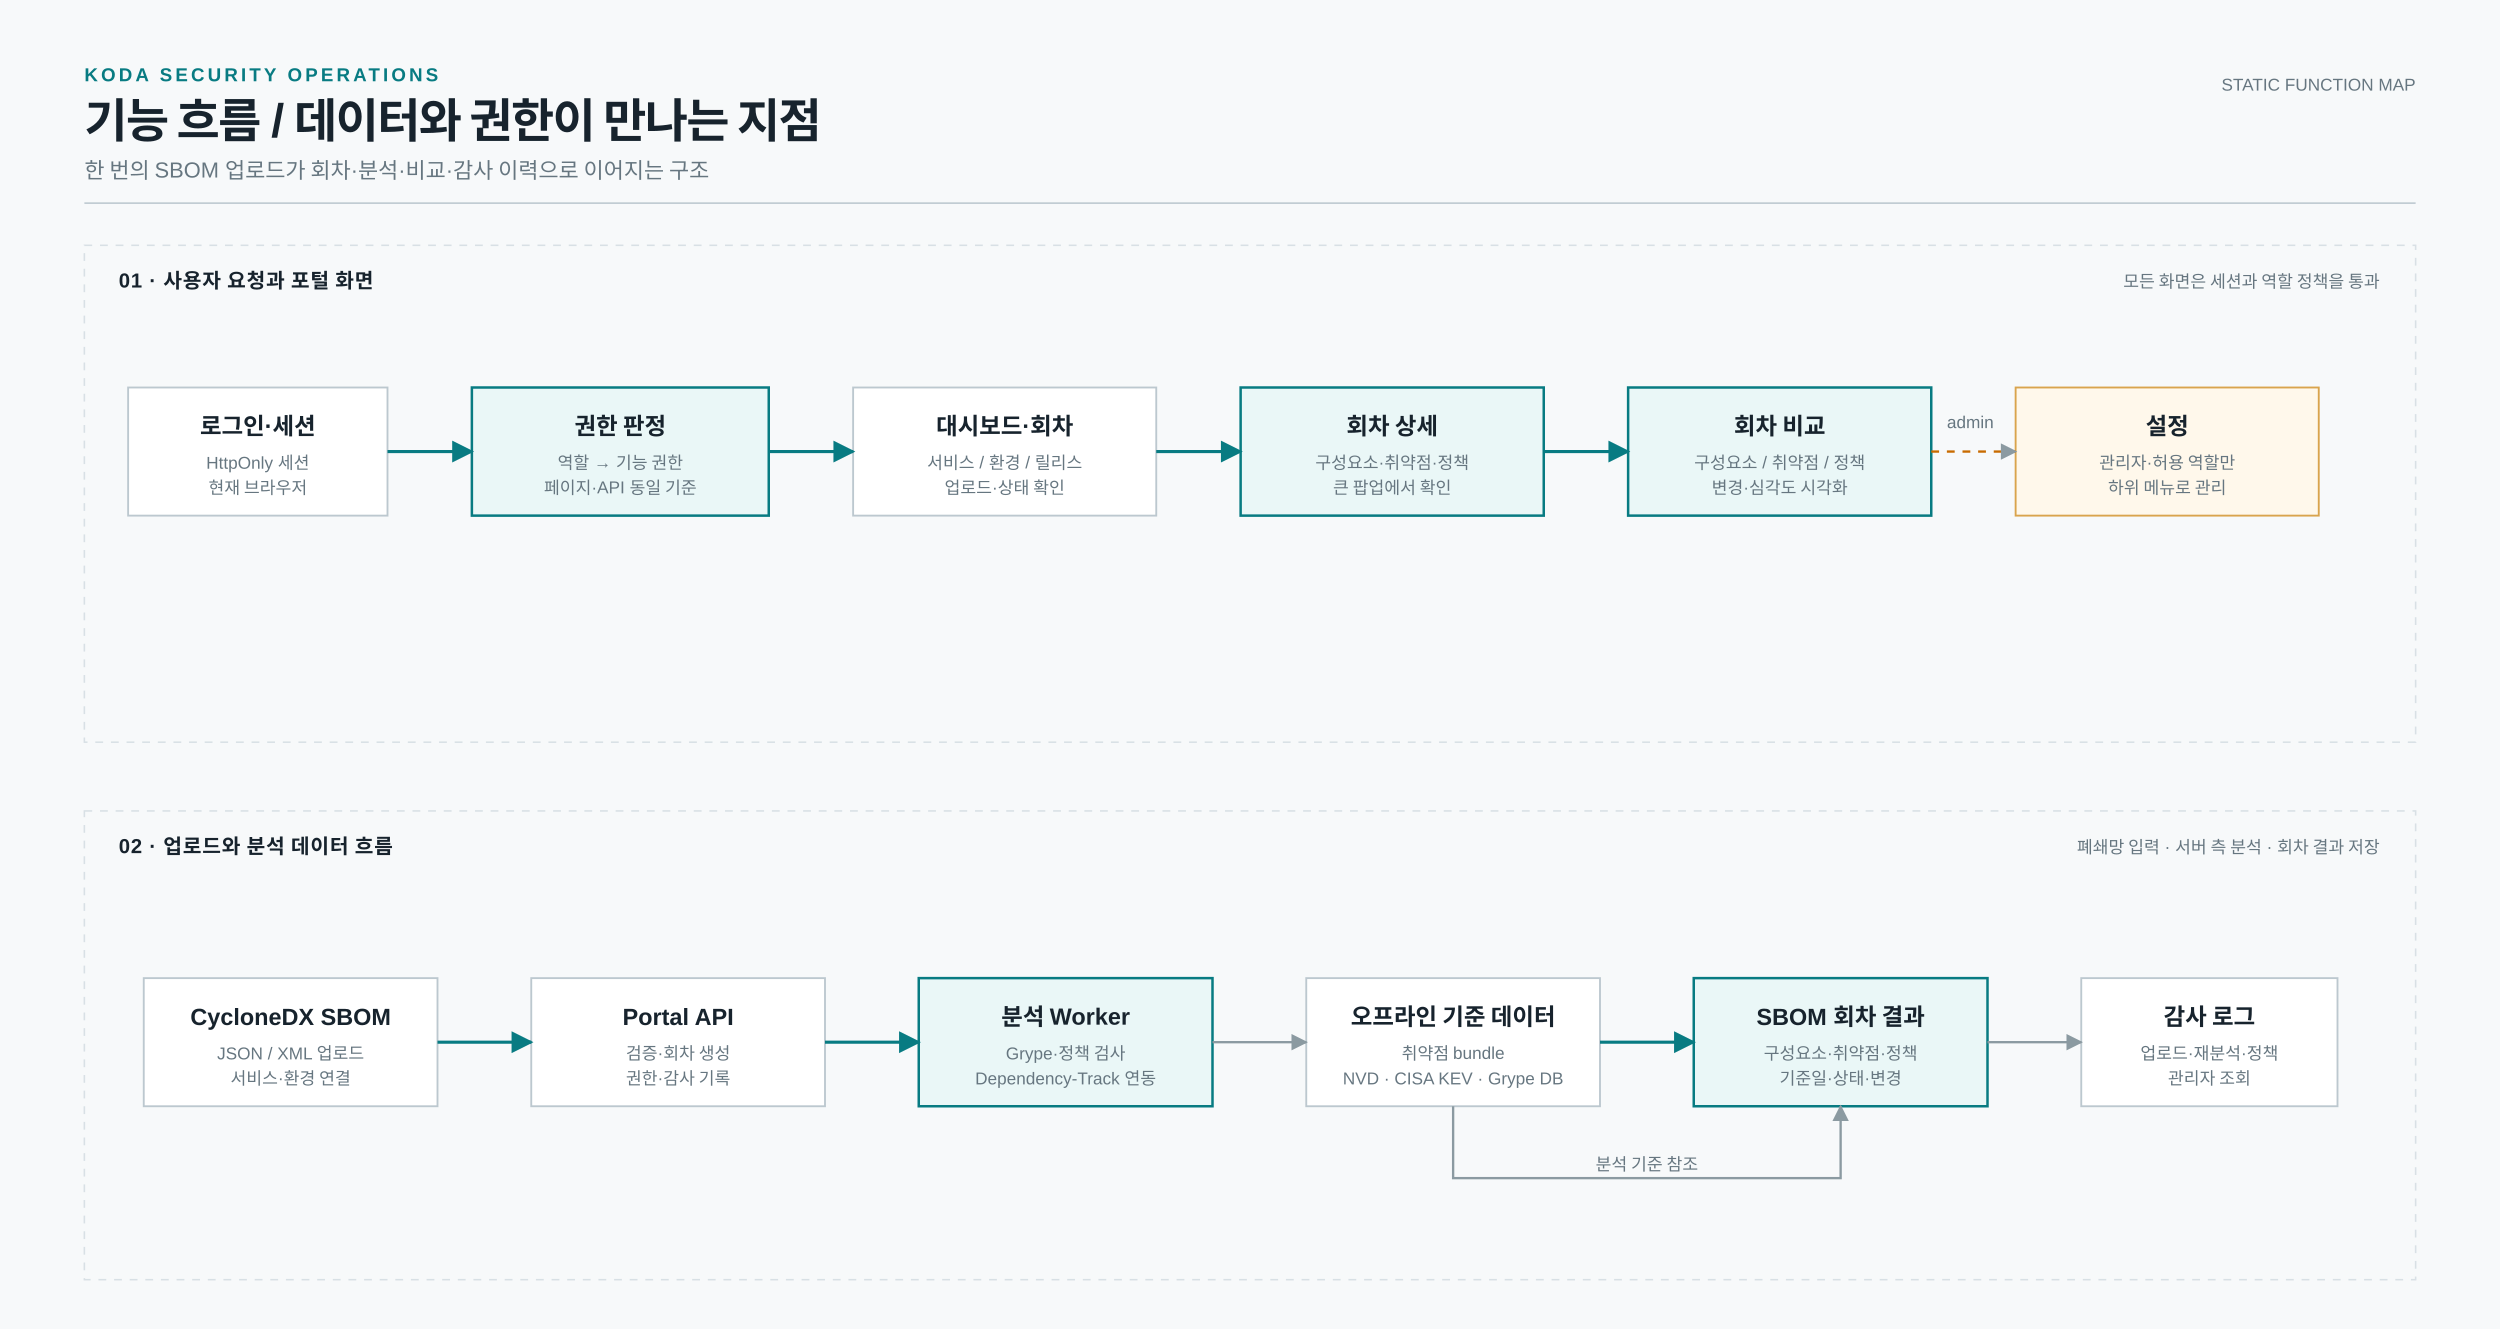
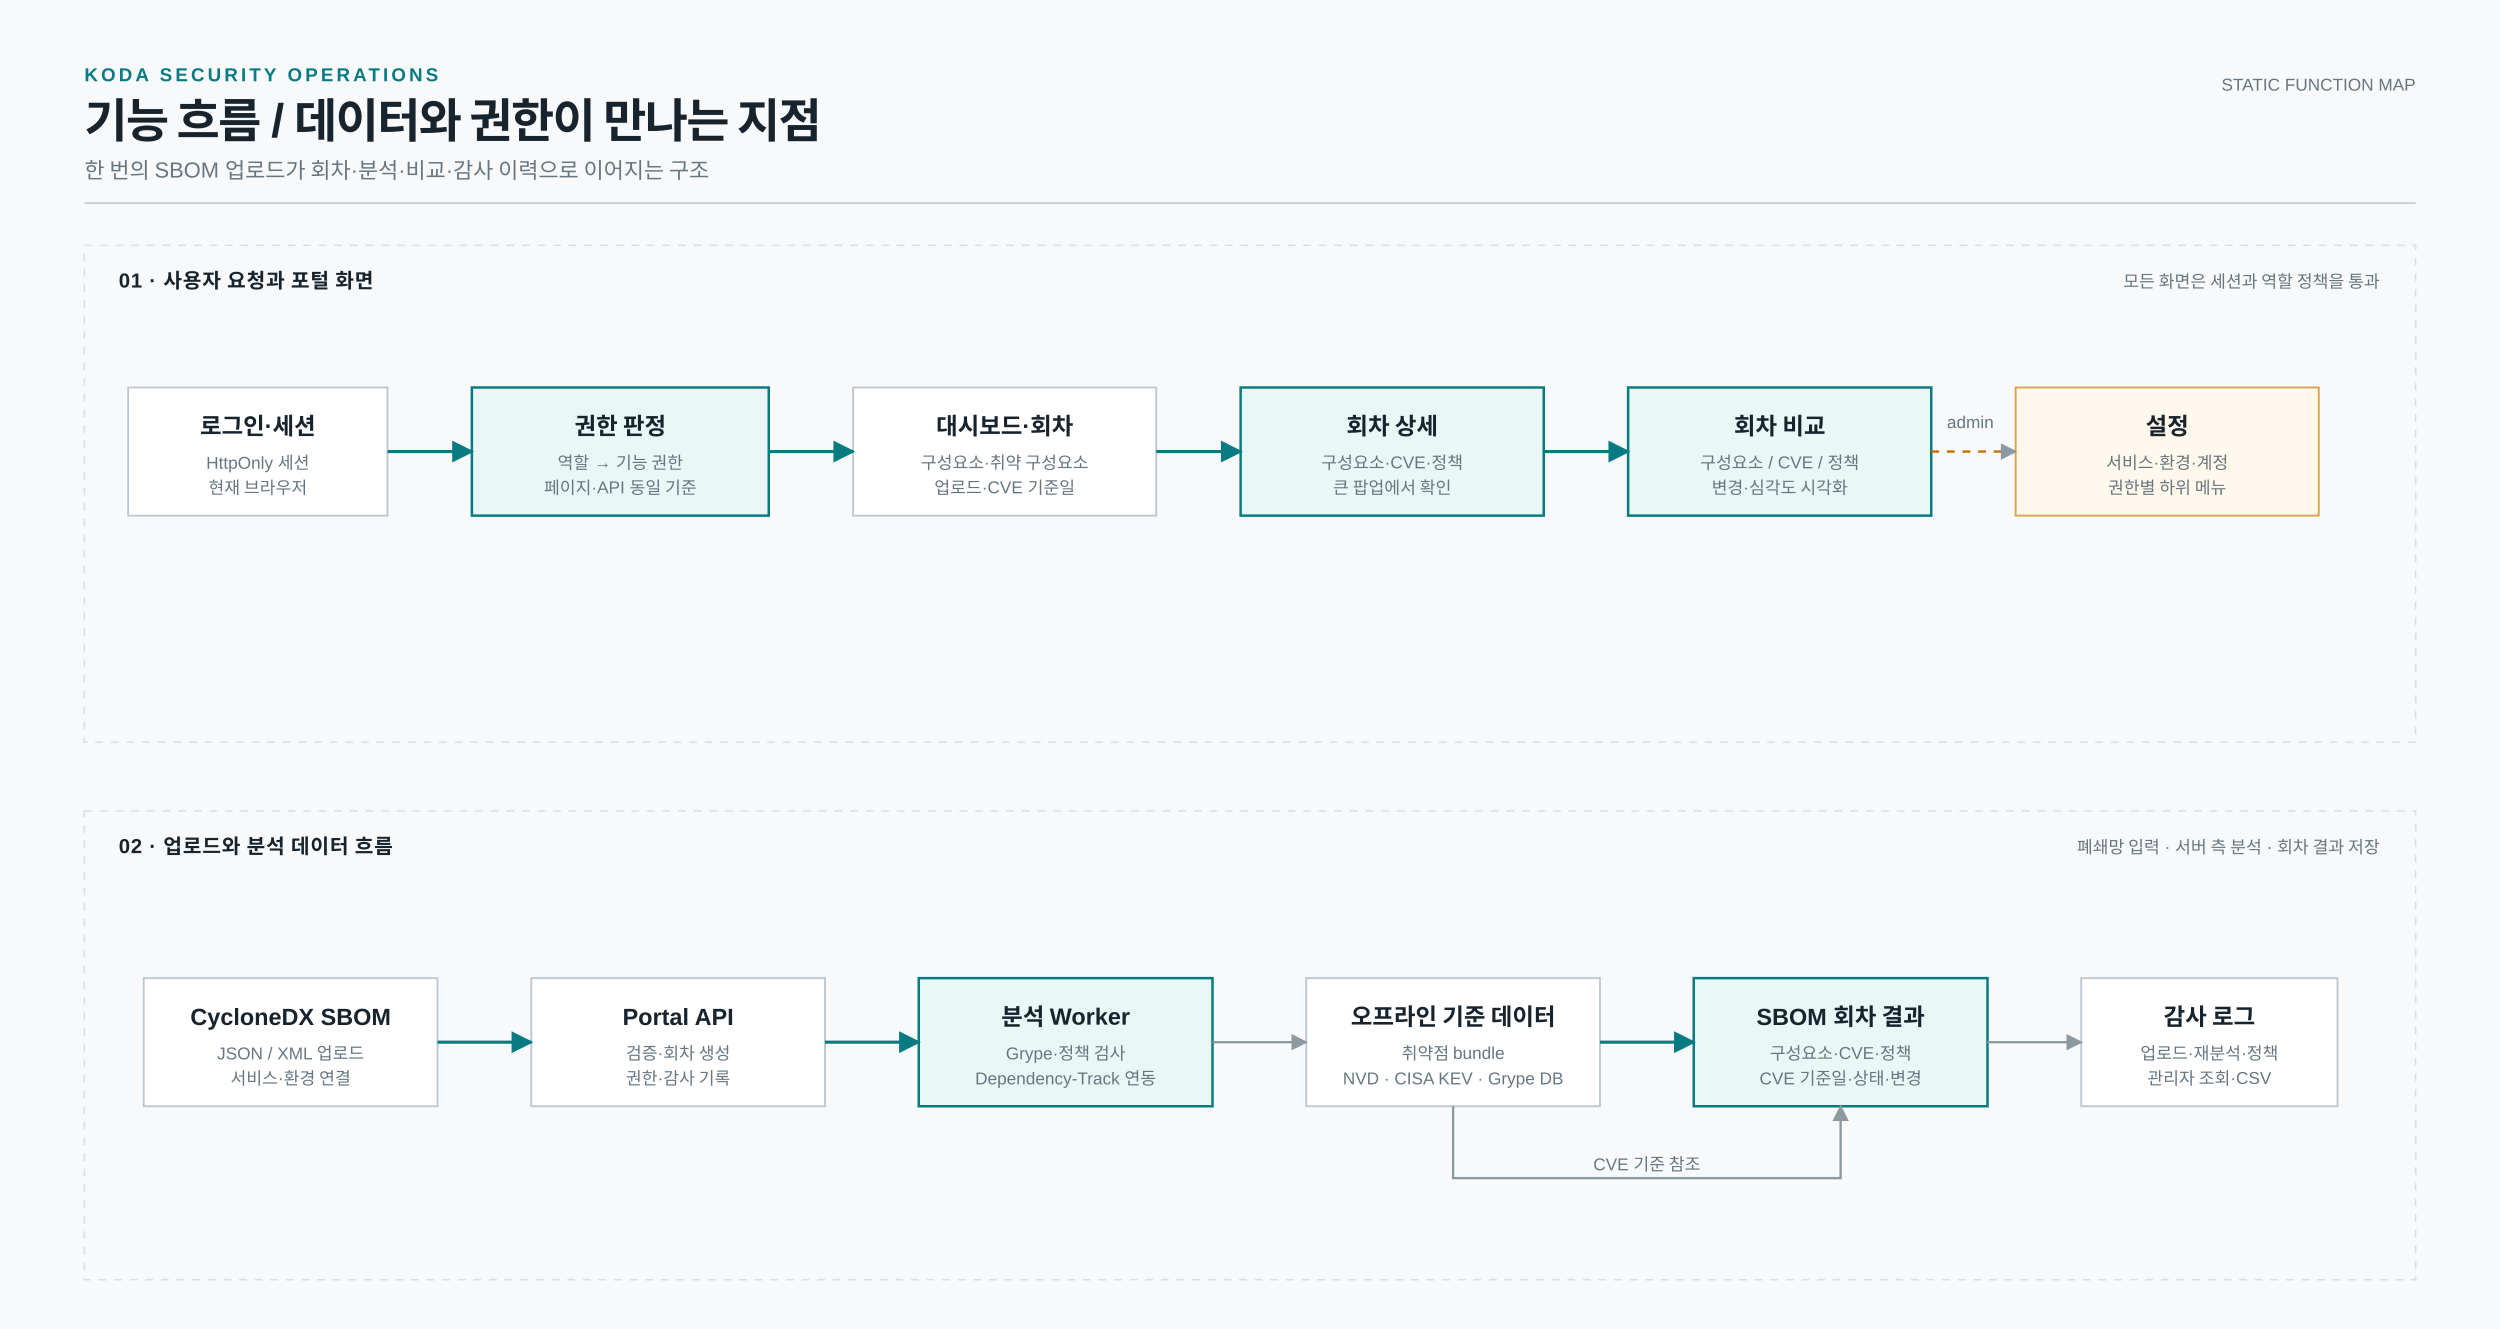
<svg xmlns="http://www.w3.org/2000/svg" viewBox="0 0 1600 850" role="img" aria-labelledby="flow-title flow-desc">
  <defs>
    <marker id="arrow" viewBox="0 0 10 10" refX="9" refY="5" markerWidth="7" markerHeight="7" orient="auto-start-reverse">
      <path d="M 0 0 L 10 5 L 0 10 z" fill="#087b82" />
    </marker>
    <marker id="arrow-muted" viewBox="0 0 10 10" refX="9" refY="5" markerWidth="7" markerHeight="7" orient="auto-start-reverse">
      <path d="M 0 0 L 10 5 L 0 10 z" fill="#8b9aa1" />
    </marker>
  </defs>
  <style>
    text { font-family: Pretendard, "Noto Sans KR", Arial, sans-serif; fill: #17232d; }
    .eyebrow { font-size: 12px; letter-spacing: 2px; font-weight: 700; fill: #087b82; }
    .title { font-size: 30px; font-weight: 750; letter-spacing: -1px; }
    .subtitle { font-size: 14px; fill: #667680; }
    .zone-title { font-size: 13px; font-weight: 750; letter-spacing: .5px; }
    .node-title { font-size: 15px; font-weight: 750; }
    .node-note { font-size: 11px; fill: #667680; }
    .small { font-size: 11px; fill: #667680; }
    .node { fill: #fff; stroke: #bcc8cf; stroke-width: 1.2; }
    .focus { fill: #eaf7f7; stroke: #087b82; stroke-width: 1.6; }
    .admin { fill: #fff8eb; stroke: #d9a44d; stroke-width: 1.2; }
    .boundary { fill: none; stroke: #d8e0e5; stroke-width: 1; stroke-dasharray: 5 5; }
    .flow { fill: none; stroke: #087b82; stroke-width: 2; marker-end: url(#arrow); }
    .secondary-flow { fill: none; stroke: #8b9aa1; stroke-width: 1.5; marker-end: url(#arrow-muted); }
    .dashed-flow { fill: none; stroke: #c86b00; stroke-width: 1.5; stroke-dasharray: 5 5; marker-end: url(#arrow-muted); }
  </style>
  <rect width="1600" height="1030" fill="#f7f9fa" />
  <text x="54" y="52" class="eyebrow">KODA SECURITY OPERATIONS</text>
  <text x="54" y="88" class="title">기능 흐름 / 데이터와 권한이 만나는 지점</text>
  <text x="54" y="114" class="subtitle">한 번의 SBOM 업로드가 회차·분석·비교·감사 이력으로 이어지는 구조</text>
  <text x="1546" y="58" text-anchor="end" class="small">STATIC FUNCTION MAP</text>
  <line x1="54" y1="130" x2="1546" y2="130" stroke="#bcc8cf" />
  <rect x="54" y="157" width="1492" height="318" class="boundary" />
  <text x="76" y="184" class="zone-title">01 · 사용자 요청과 포털 화면</text>
  <text x="1523" y="184" text-anchor="end" class="small">모든 화면은 세션과 역할 정책을 통과</text>
  <rect x="82" y="248" width="166" height="82" class="node" />
  <text x="165" y="278" text-anchor="middle" class="node-title">로그인·세션</text>
  <text x="165" y="300" text-anchor="middle" class="node-note">HttpOnly 세션</text>
  <text x="165" y="316" text-anchor="middle" class="node-note">현재 브라우저</text>
  <rect x="302" y="248" width="190" height="82" class="focus" />
  <text x="397" y="278" text-anchor="middle" class="node-title">권한 판정</text>
  <text x="397" y="300" text-anchor="middle" class="node-note">역할 → 기능 권한</text>
  <text x="397" y="316" text-anchor="middle" class="node-note">페이지·API 동일 기준</text>
  <rect x="546" y="248" width="194" height="82" class="node" />
  <text x="643" y="278" text-anchor="middle" class="node-title">대시보드·회차</text>
-   <text x="643" y="300" text-anchor="middle" class="node-note">서비스 / 환경 / 릴리스</text>
-   <text x="643" y="316" text-anchor="middle" class="node-note">업로드·상태 확인</text>
+   <text x="643" y="300" text-anchor="middle" class="node-note">구성요소·취약 구성요소</text>
+   <text x="643" y="316" text-anchor="middle" class="node-note">업로드·CVE 기준일</text>
  <rect x="794" y="248" width="194" height="82" class="focus" />
  <text x="891" y="278" text-anchor="middle" class="node-title">회차 상세</text>
-   <text x="891" y="300" text-anchor="middle" class="node-note">구성요소·취약점·정책</text>
+   <text x="891" y="300" text-anchor="middle" class="node-note">구성요소·CVE·정책</text>
  <text x="891" y="316" text-anchor="middle" class="node-note">큰 팝업에서 확인</text>
  <rect x="1042" y="248" width="194" height="82" class="focus" />
  <text x="1139" y="278" text-anchor="middle" class="node-title">회차 비교</text>
-   <text x="1139" y="300" text-anchor="middle" class="node-note">구성요소 / 취약점 / 정책</text>
+   <text x="1139" y="300" text-anchor="middle" class="node-note">구성요소 / CVE / 정책</text>
  <text x="1139" y="316" text-anchor="middle" class="node-note">변경·심각도 시각화</text>
  <rect x="1290" y="248" width="194" height="82" class="admin" />
  <text x="1387" y="278" text-anchor="middle" class="node-title">설정</text>
-   <text x="1387" y="300" text-anchor="middle" class="node-note">관리자·허용 역할만</text>
-   <text x="1387" y="316" text-anchor="middle" class="node-note">하위 메뉴로 관리</text>
+   <text x="1387" y="300" text-anchor="middle" class="node-note">서비스·환경·계정</text>
+   <text x="1387" y="316" text-anchor="middle" class="node-note">권한별 하위 메뉴</text>
  <path d="M248 289 H302" class="flow" />
  <path d="M492 289 H546" class="flow" />
  <path d="M740 289 H794" class="flow" />
  <path d="M988 289 H1042" class="flow" />
  <path d="M1236 289 H1290" class="dashed-flow" />
  <text x="1261" y="274" text-anchor="middle" class="small" fill="#c86b00">admin</text>
  <rect x="54" y="519" width="1492" height="300" class="boundary" />
  <text x="76" y="546" class="zone-title">02 · 업로드와 분석 데이터 흐름</text>
  <text x="1523" y="546" text-anchor="end" class="small">폐쇄망 입력 · 서버 측 분석 · 회차 결과 저장</text>
  <rect x="92" y="626" width="188" height="82" class="node" />
  <text x="186" y="656" text-anchor="middle" class="node-title">CycloneDX SBOM</text>
  <text x="186" y="678" text-anchor="middle" class="node-note">JSON / XML 업로드</text>
  <text x="186" y="694" text-anchor="middle" class="node-note">서비스·환경 연결</text>
  <rect x="340" y="626" width="188" height="82" class="node" />
  <text x="434" y="656" text-anchor="middle" class="node-title">Portal API</text>
  <text x="434" y="678" text-anchor="middle" class="node-note">검증·회차 생성</text>
  <text x="434" y="694" text-anchor="middle" class="node-note">권한·감사 기록</text>
  <rect x="588" y="626" width="188" height="82" class="focus" />
  <text x="682" y="656" text-anchor="middle" class="node-title">분석 Worker</text>
  <text x="682" y="678" text-anchor="middle" class="node-note">Grype·정책 검사</text>
  <text x="682" y="694" text-anchor="middle" class="node-note">Dependency-Track 연동</text>
  <rect x="836" y="626" width="188" height="82" class="node" />
  <text x="930" y="656" text-anchor="middle" class="node-title">오프라인 기준 데이터</text>
  <text x="930" y="678" text-anchor="middle" class="node-note">취약점 bundle</text>
  <text x="930" y="694" text-anchor="middle" class="node-note">NVD · CISA KEV · Grype DB</text>
  <rect x="1084" y="626" width="188" height="82" class="focus" />
  <text x="1178" y="656" text-anchor="middle" class="node-title">SBOM 회차 결과</text>
-   <text x="1178" y="678" text-anchor="middle" class="node-note">구성요소·취약점·정책</text>
-   <text x="1178" y="694" text-anchor="middle" class="node-note">기준일·상태·변경</text>
+   <text x="1178" y="678" text-anchor="middle" class="node-note">구성요소·CVE·정책</text>
+   <text x="1178" y="694" text-anchor="middle" class="node-note">CVE 기준일·상태·변경</text>
  <rect x="1332" y="626" width="164" height="82" class="node" />
  <text x="1414" y="656" text-anchor="middle" class="node-title">감사 로그</text>
  <text x="1414" y="678" text-anchor="middle" class="node-note">업로드·재분석·정책</text>
-   <text x="1414" y="694" text-anchor="middle" class="node-note">관리자 조회</text>
+   <text x="1414" y="694" text-anchor="middle" class="node-note">관리자 조회·CSV</text>
  <path d="M280 667 H340" class="flow" />
  <path d="M528 667 H588" class="flow" />
  <path d="M776 667 H836" class="secondary-flow" />
  <path d="M1024 667 H1084" class="flow" />
  <path d="M1272 667 H1332" class="secondary-flow" />
  <path d="M930 708 V754 H1178 V708" class="secondary-flow" />
-   <text x="1054" y="749" text-anchor="middle" class="small">분석 기준 참조</text>
+   <text x="1054" y="749" text-anchor="middle" class="small">CVE 기준 참조</text>
</svg>
